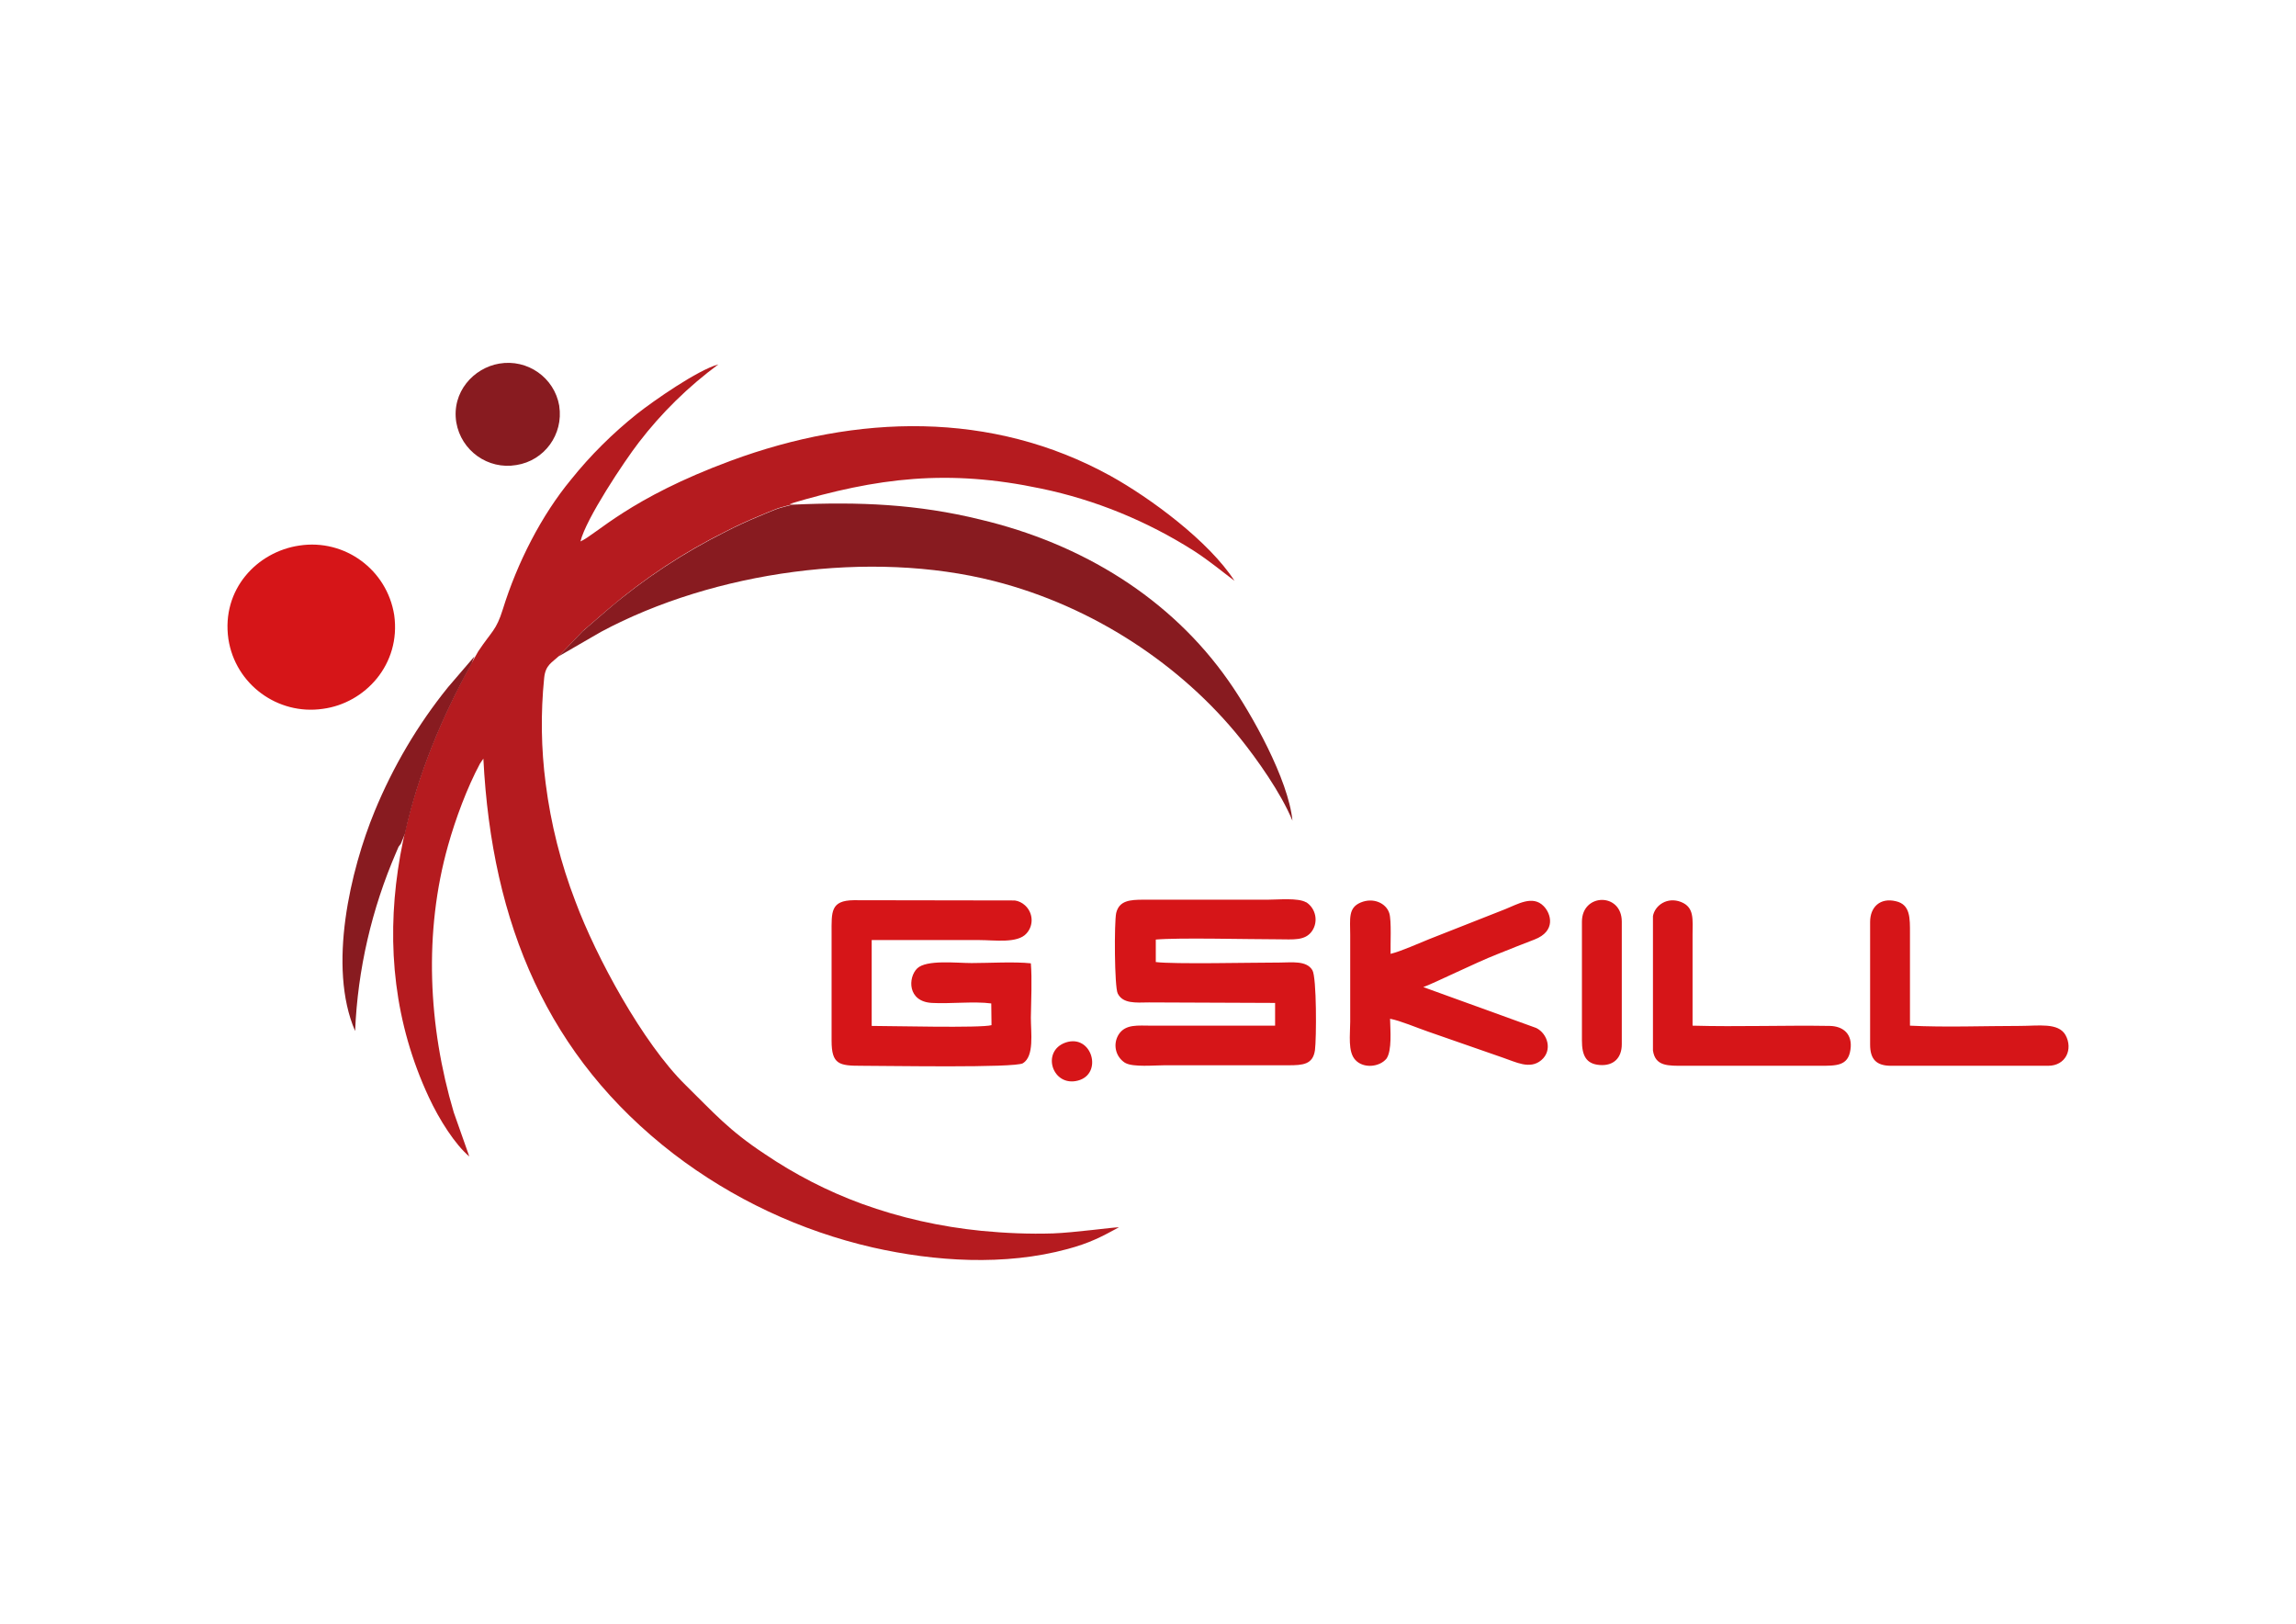
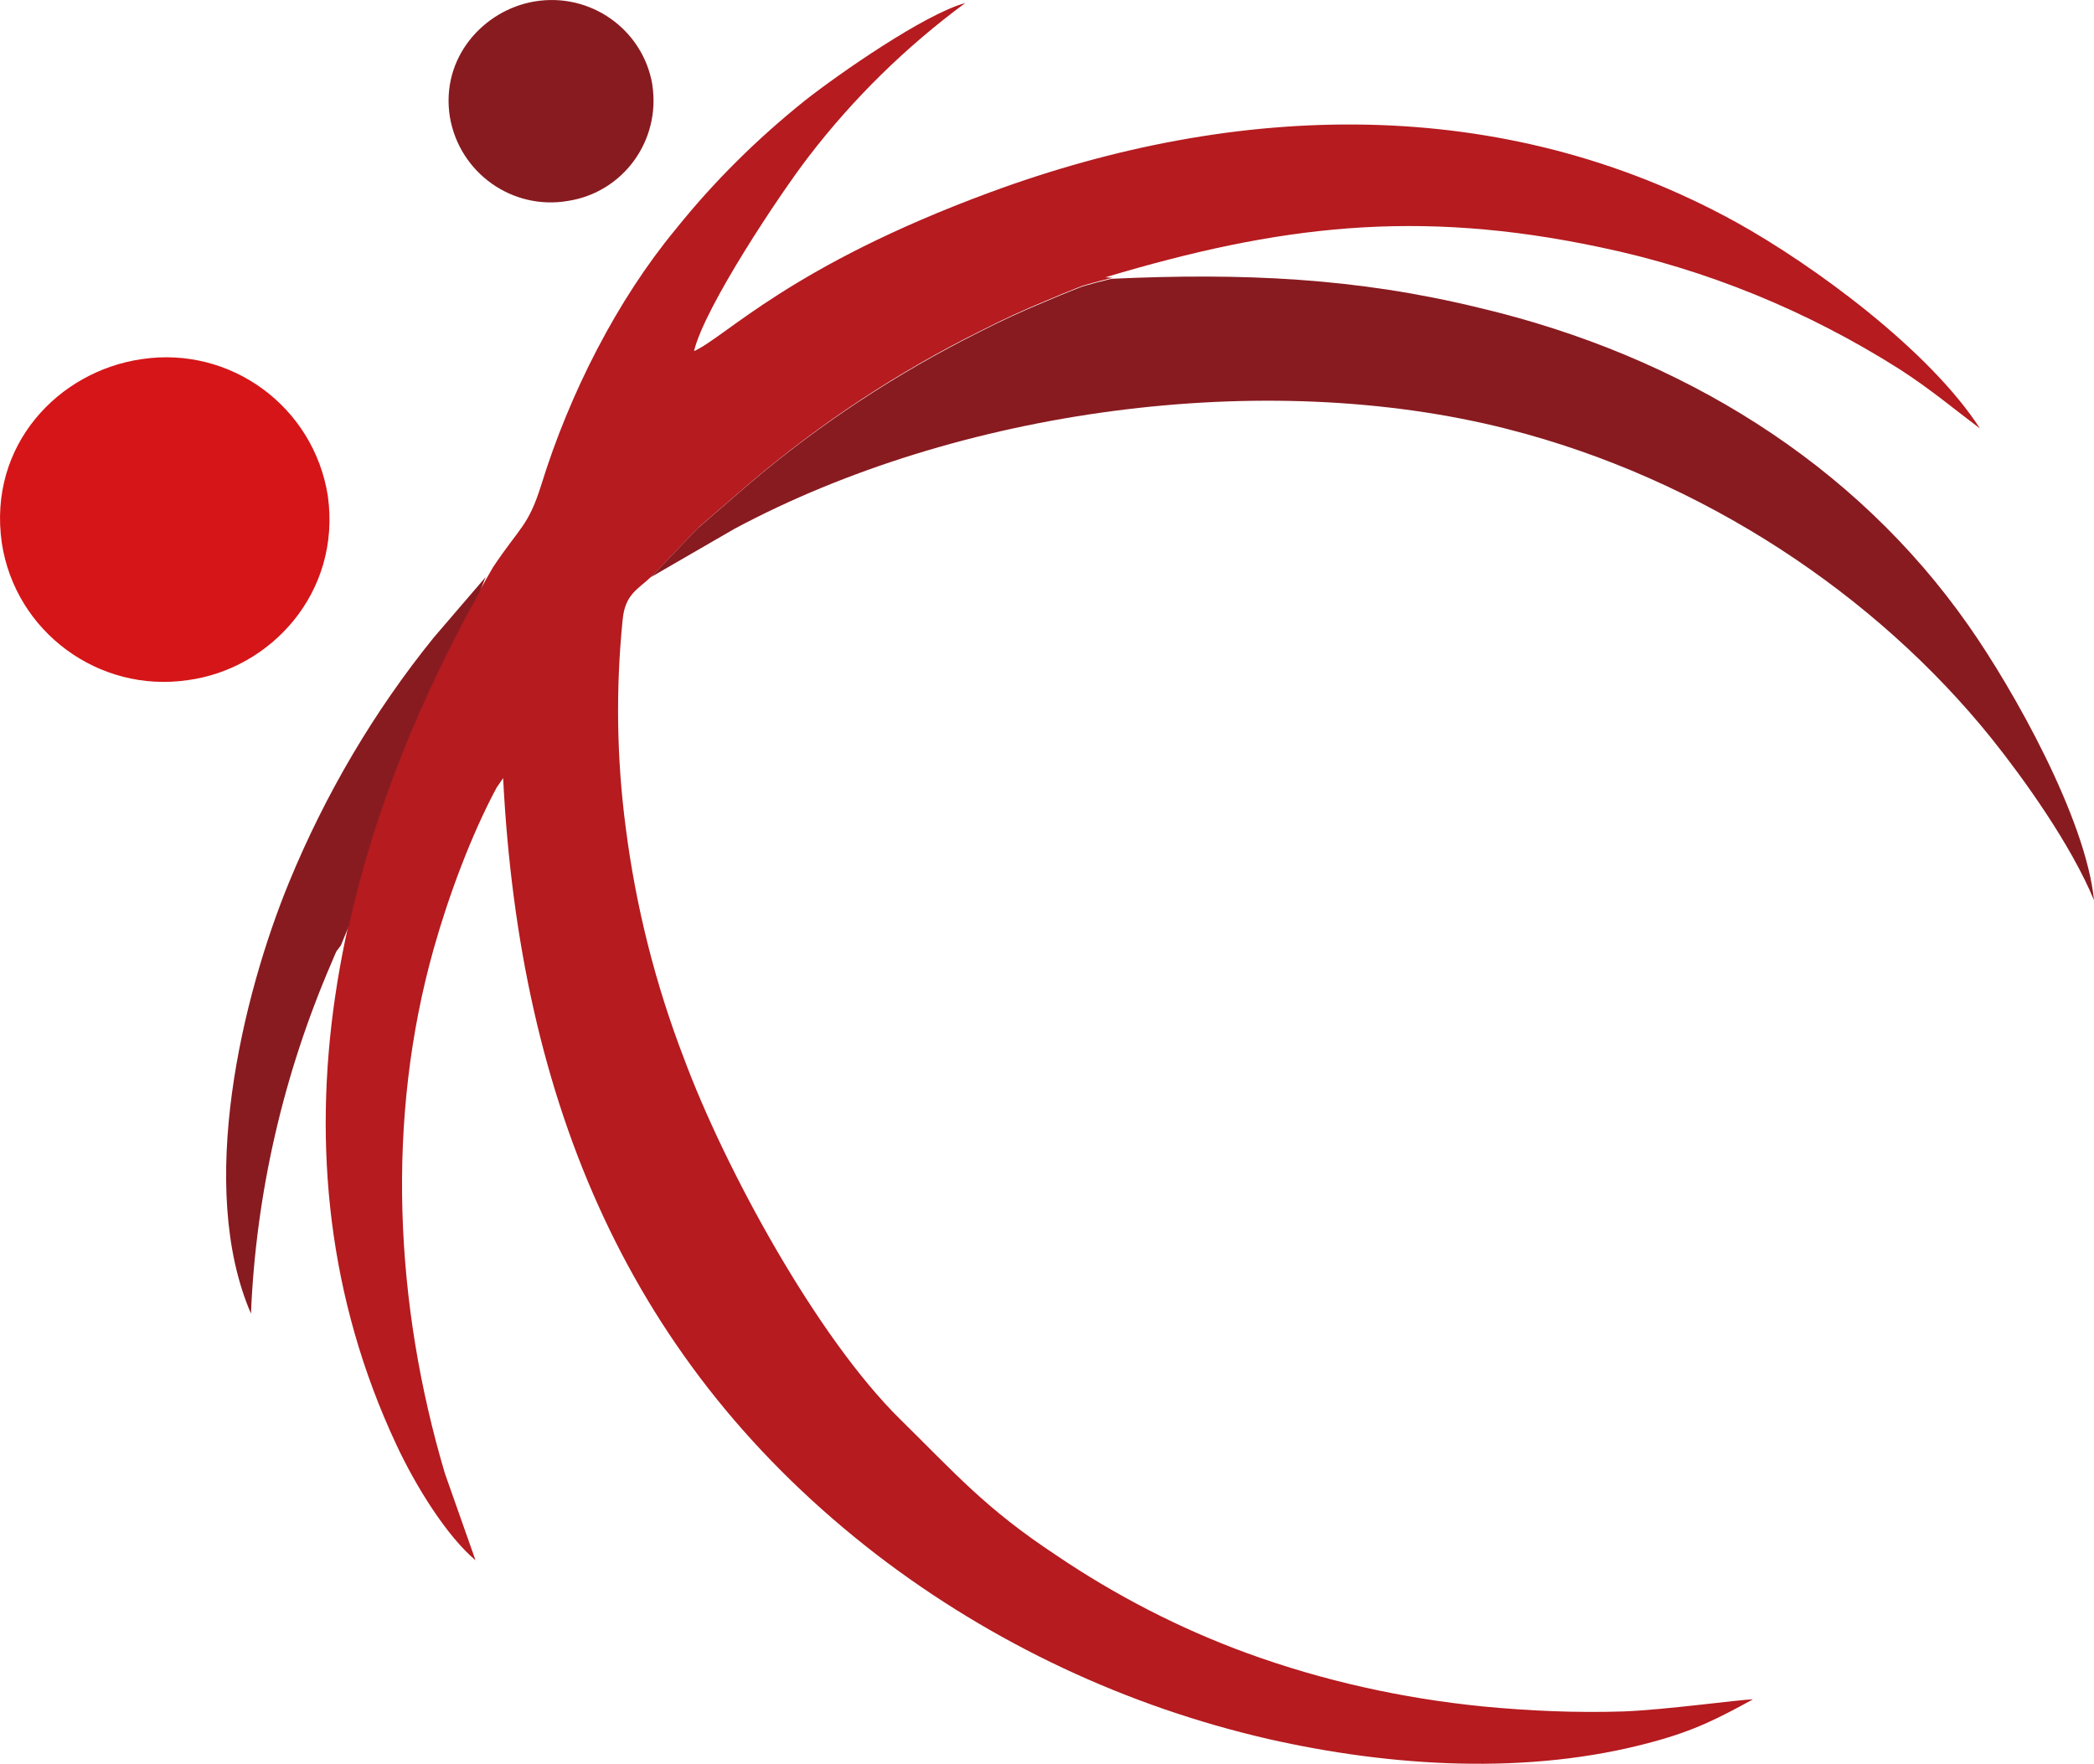
- <svg xmlns="http://www.w3.org/2000/svg" version="1.0" id="Layer_1" x="0px" y="0px" viewBox="0 0 898.7 635.3" style="enable-background:new 0 0 898.7 635.3;" xml:space="preserve">
+ <svg xmlns="http://www.w3.org/2000/svg" xml:space="preserve" version="1.0" viewBox="89.04 142 416.86 351.12">
  <style type="text/css">
        .st0 {
            fill: #B51B1F;
        }

        .st1 {
            fill: #D61518;
        }

        .st2 {
            fill: #881B20;
        }

    </style>
  <g>
    <path class="st0" d="M167.9,429.5c4,8.6,10.2,18.4,15.8,23.1l-6.1-17.3c-10-33.7-11.8-70.5-2.2-104.5c2.9-10.3,7.4-22.5,12.5-32         l1.3-1.9c3.3,64.9,25.3,116.8,74.5,154.7c23,17.6,49.6,30.1,77.9,36.6c24.3,5.5,51.7,7.3,76.3,0.6c8.6-2.3,13.3-4.8,20.1-8.5         c-2.4,0-17.5,2.1-25.8,2.4c-9.3,0.3-18.7-0.1-28-1c-16-1.6-31.8-5.1-46.9-10.6c-13.4-4.9-26.2-11.5-38-19.5c-14.1-9.3-20-16.2-31-27         c-16.7-16.4-35-50.1-43.1-71.9c-5.7-14.8-9.6-30.3-11.6-46c-1.8-13.7-2-27.6-0.6-41.4c0.5-5.1,3.1-6,5.8-8.6l9.4-9.8         c3.4-2.9,6.7-5.8,10.2-8.8c14-11.9,29.3-22,45.8-30.2c4.3-2.2,8.4-4.1,13-6c2.3-1,4.3-1.8,6.8-2.8c1.2-0.5,6.5-1.8,6.5-1.8l-1.4-0.1         c34.4-10.3,62-13.7,98.4-6c21.2,4.4,41.4,12.7,59.7,24.3c6.2,4,10.8,7.9,16,11.8c-10-15.5-32.9-32.4-48.6-41.1         c-46.5-25.6-99.2-24.1-148.5-5.9c-39.8,14.7-52.6,28.8-58.9,31.6c2.1-8.8,17.1-31.3,22.8-38.7c8.9-11.6,19.4-21.9,31.2-30.6         c-8.1,2.2-25.3,14.2-31.9,19.4c-9.5,7.6-18.2,16.2-25.8,25.7c-11.5,13.9-21,32.4-26.7,50.8c-2.6,8.3-4.2,8.3-9.6,16.4         C156.3,308.2,140.7,371.3,167.9,429.5z" />
+     <path class="st1" d="M117.2,213.5c-16.5,2.4-30.6,17.1-27.8,36.6c2.7,17.7,19.3,29.9,37,27.3c16.5-2.2,30.6-17.4,27.9-36.7         C151.5,223,135,210.8,117.2,213.5L117.2,213.5z" />
    <path class="st2" d="M195.4,142.3c-10,1.7-18.7,11.1-16.8,23c1.9,11.1,12.4,18.6,23.5,16.7c11-1.7,18.5-12,16.8-23.1c0,0,0,0,0-0.1         C217,147.8,206.5,140.4,195.4,142.3z M185.7,256.9l-1.1,2.8c-11.7,21-21,43.5-26.1,66.6l-1.6,3.9l-0.9,1.2c-0.2,0.4-0.6,1.4-0.9,2.1         c-9.6,22.2-15.1,45.9-16.1,70c-10.9-25.2-1.7-63.3,7.6-85.9c7.2-17.5,16.9-34,28.8-48.7L185.7,256.9L185.7,256.9z M310.3,197.5         c0,0-5.4,1.3-6.5,1.8c-2.5,1-4.5,1.8-6.8,2.8c-4.6,1.9-8.7,3.8-13,6c-16.4,8.2-31.8,18.3-45.8,30.2c-3.5,3-6.8,5.9-10.2,8.8         l-9.4,9.8l16.6-9.6c44.4-23.8,105.6-32.2,153.9-19.9c38.9,9.9,73.4,33,96.4,61.6c6.4,8,15.8,21.1,20.4,32.2         c-1.6-16.2-16-41.9-25-54.7c-22.6-32.3-57.2-53.7-97.3-63.2C359.1,197.3,336.4,196.3,310.3,197.5L310.3,197.5z" />
  </g>
-   <path class="st1" d="M117.2,213.5c-16.5,2.4-30.6,17.1-27.8,36.6c2.7,17.7,19.3,29.9,37,27.3c16.5-2.2,30.6-17.4,27.9-36.7  C151.5,223,135,210.8,117.2,213.5L117.2,213.5z M499.1,392.5v8.9h-48.3c-5.4,0-10.2-0.7-12.9,3.4c-2.4,3.8-1.3,8.7,2.4,11.1  c0.1,0,0.1,0.1,0.2,0.1c3,1.7,11.4,0.9,15.3,0.9h48.5c5.7,0,9.6-0.3,10.4-5.9c0.6-4.5,0.7-28.5-1-31.3c-2.3-3.9-8.1-3-12.9-3  c-11.1,0-41.3,0.7-48.4-0.2v-8.8c9-0.8,35.8-0.1,47.9-0.1c5.8,0,10.6,0.7,13.3-3.3c2.5-3.7,1.4-8.8-2.3-11.2c0,0,0,0-0.1,0  c-3.2-1.8-10.8-1-15-1h-48.5c-5.4,0-9.6,0.3-10.8,5.2c-0.8,3.6-0.7,29,0.6,31.5c2,4,6.9,3.6,12.2,3.5L499.1,392.5z M403.5,377  c-6.5-0.7-16.4-0.1-23.2-0.1c-5.9,0-17.7-1.4-21.3,2.1s-3.9,13,5.8,13.5c7.1,0.4,16.5-0.7,23.2,0.2l0.1,8.5  c-4,1.2-39.7,0.3-46.9,0.3v-33.6h42.1c6,0,15,1.4,18.5-2.6c2.9-3.2,2.6-8.1-0.6-11c-1.1-1-2.5-1.7-4-1.9l-63-0.1  c-9.2,0.1-8.7,4.6-8.7,13c0,14,0,28,0,42c0,9.3,3,9.8,11.7,9.8c10.4,0,60.1,0.9,63.2-1c4.5-2.8,3.1-11.9,3.1-17.8  C403.6,391.6,404,383.3,403.5,377L403.5,377z M544.1,398.7c3.9,0.7,10.7,3.6,14.8,5l29.3,10.2c5.1,1.7,10.6,4.8,15.1,1  s2.5-10.4-2-12.6l-44.2-16c3.8-1.3,20.6-9.6,28.8-12.8c5-2,9.7-3.9,14.7-5.8c8.6-3.3,6.5-10.2,3.6-13.1c-4.3-4.4-10.2-0.7-15,1.2  l-29.7,11.7c-4.3,1.7-10.8,4.7-15.2,5.8c-0.1-3.7,0.4-13.1-0.5-15.9c-1.2-3.9-6.2-6.3-11.2-4.2s-4.1,6.4-4.1,12.7v34  c0,5-1,11.7,2,14.9c3.2,3.5,9.5,2.8,12.2-0.5C544.9,411.1,544.2,403.2,544.1,398.7L544.1,398.7z M732,360.8v48  c0,5.8,2.5,8.3,8.2,8.3h61.5c6.9,0,9.8-6.5,6.8-12c-2.8-5-10.6-3.6-17.8-3.6c-14,0-29.2,0.6-43.1-0.1c0-12,0-24.1,0-36.1  c0-5.9,0.2-11.3-5.5-12.6C735.9,351.2,732,355,732,360.8L732,360.8z M662.5,401.4v-35.6c0-5.9,0.8-10.7-4.5-12.8s-10.2,1.2-11,5.5  v52.6c0.9,6.3,6,6,12.2,6h53c6.6,0,11.2,0.1,12.1-6.3c0.9-6-2.7-9.2-8.1-9.3C698.6,401.2,680.3,401.9,662.5,401.4L662.5,401.4z   M619.2,360.7v46.5c0,5.7,1.5,9.2,7,9.6s8.6-2.9,8.6-8.1v-48C634.8,349.2,619.2,349.5,619.2,360.7z M417.1,408  c-9.7,3.4-5.2,17.5,4.8,14.9S427.4,404.5,417.1,408z" />
</svg>
